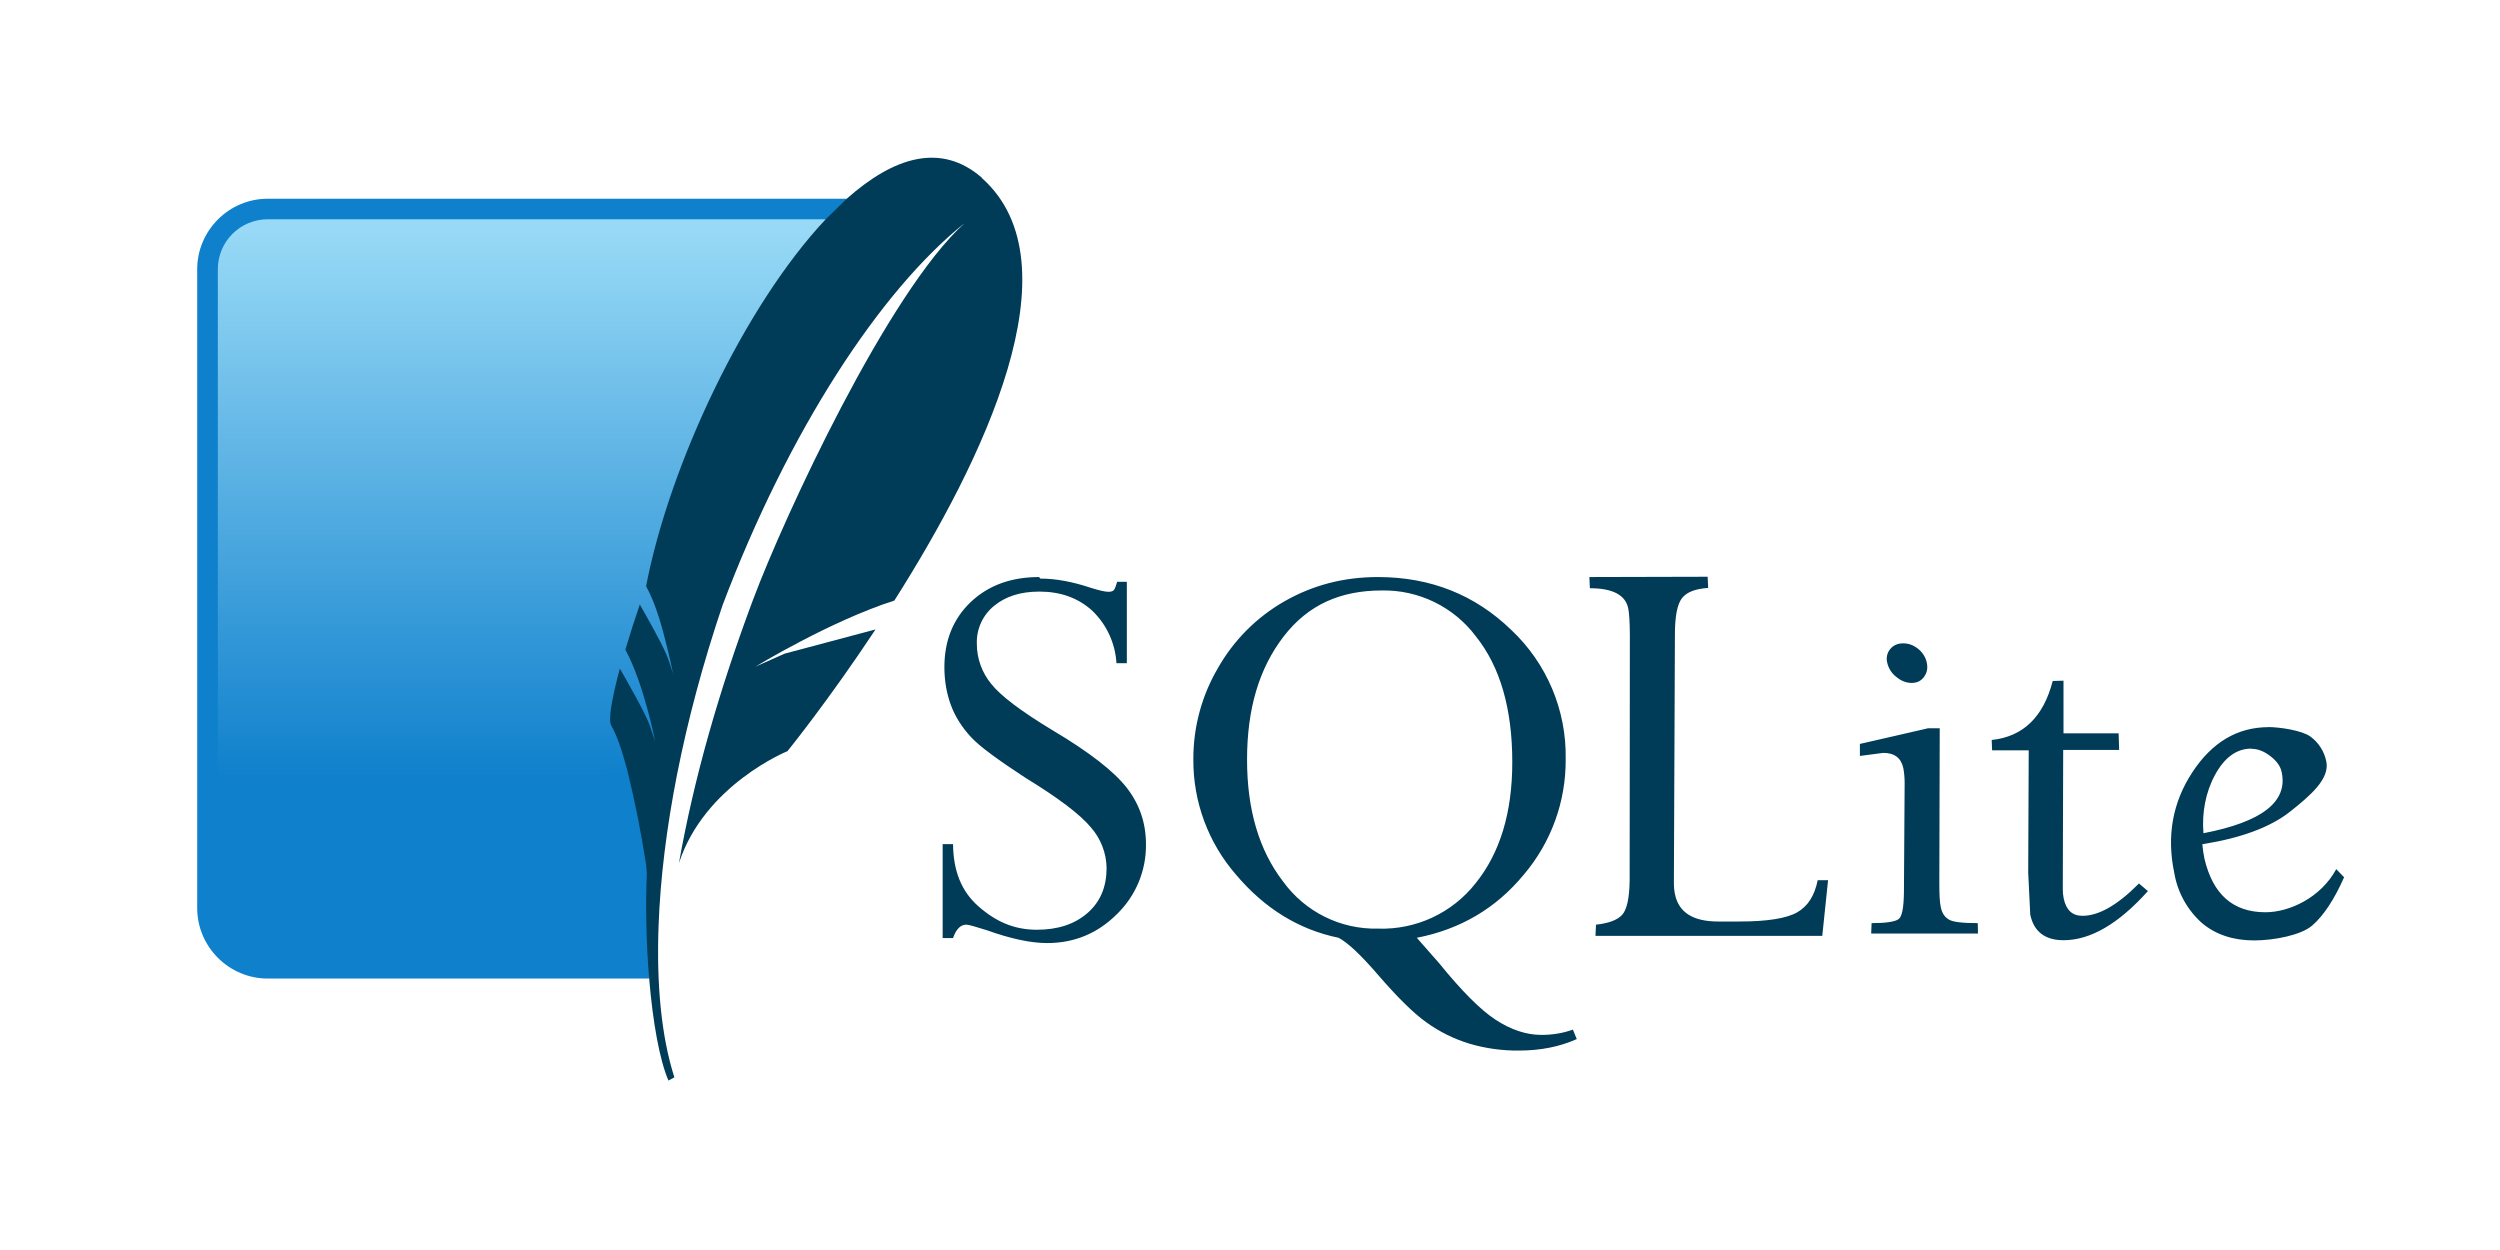
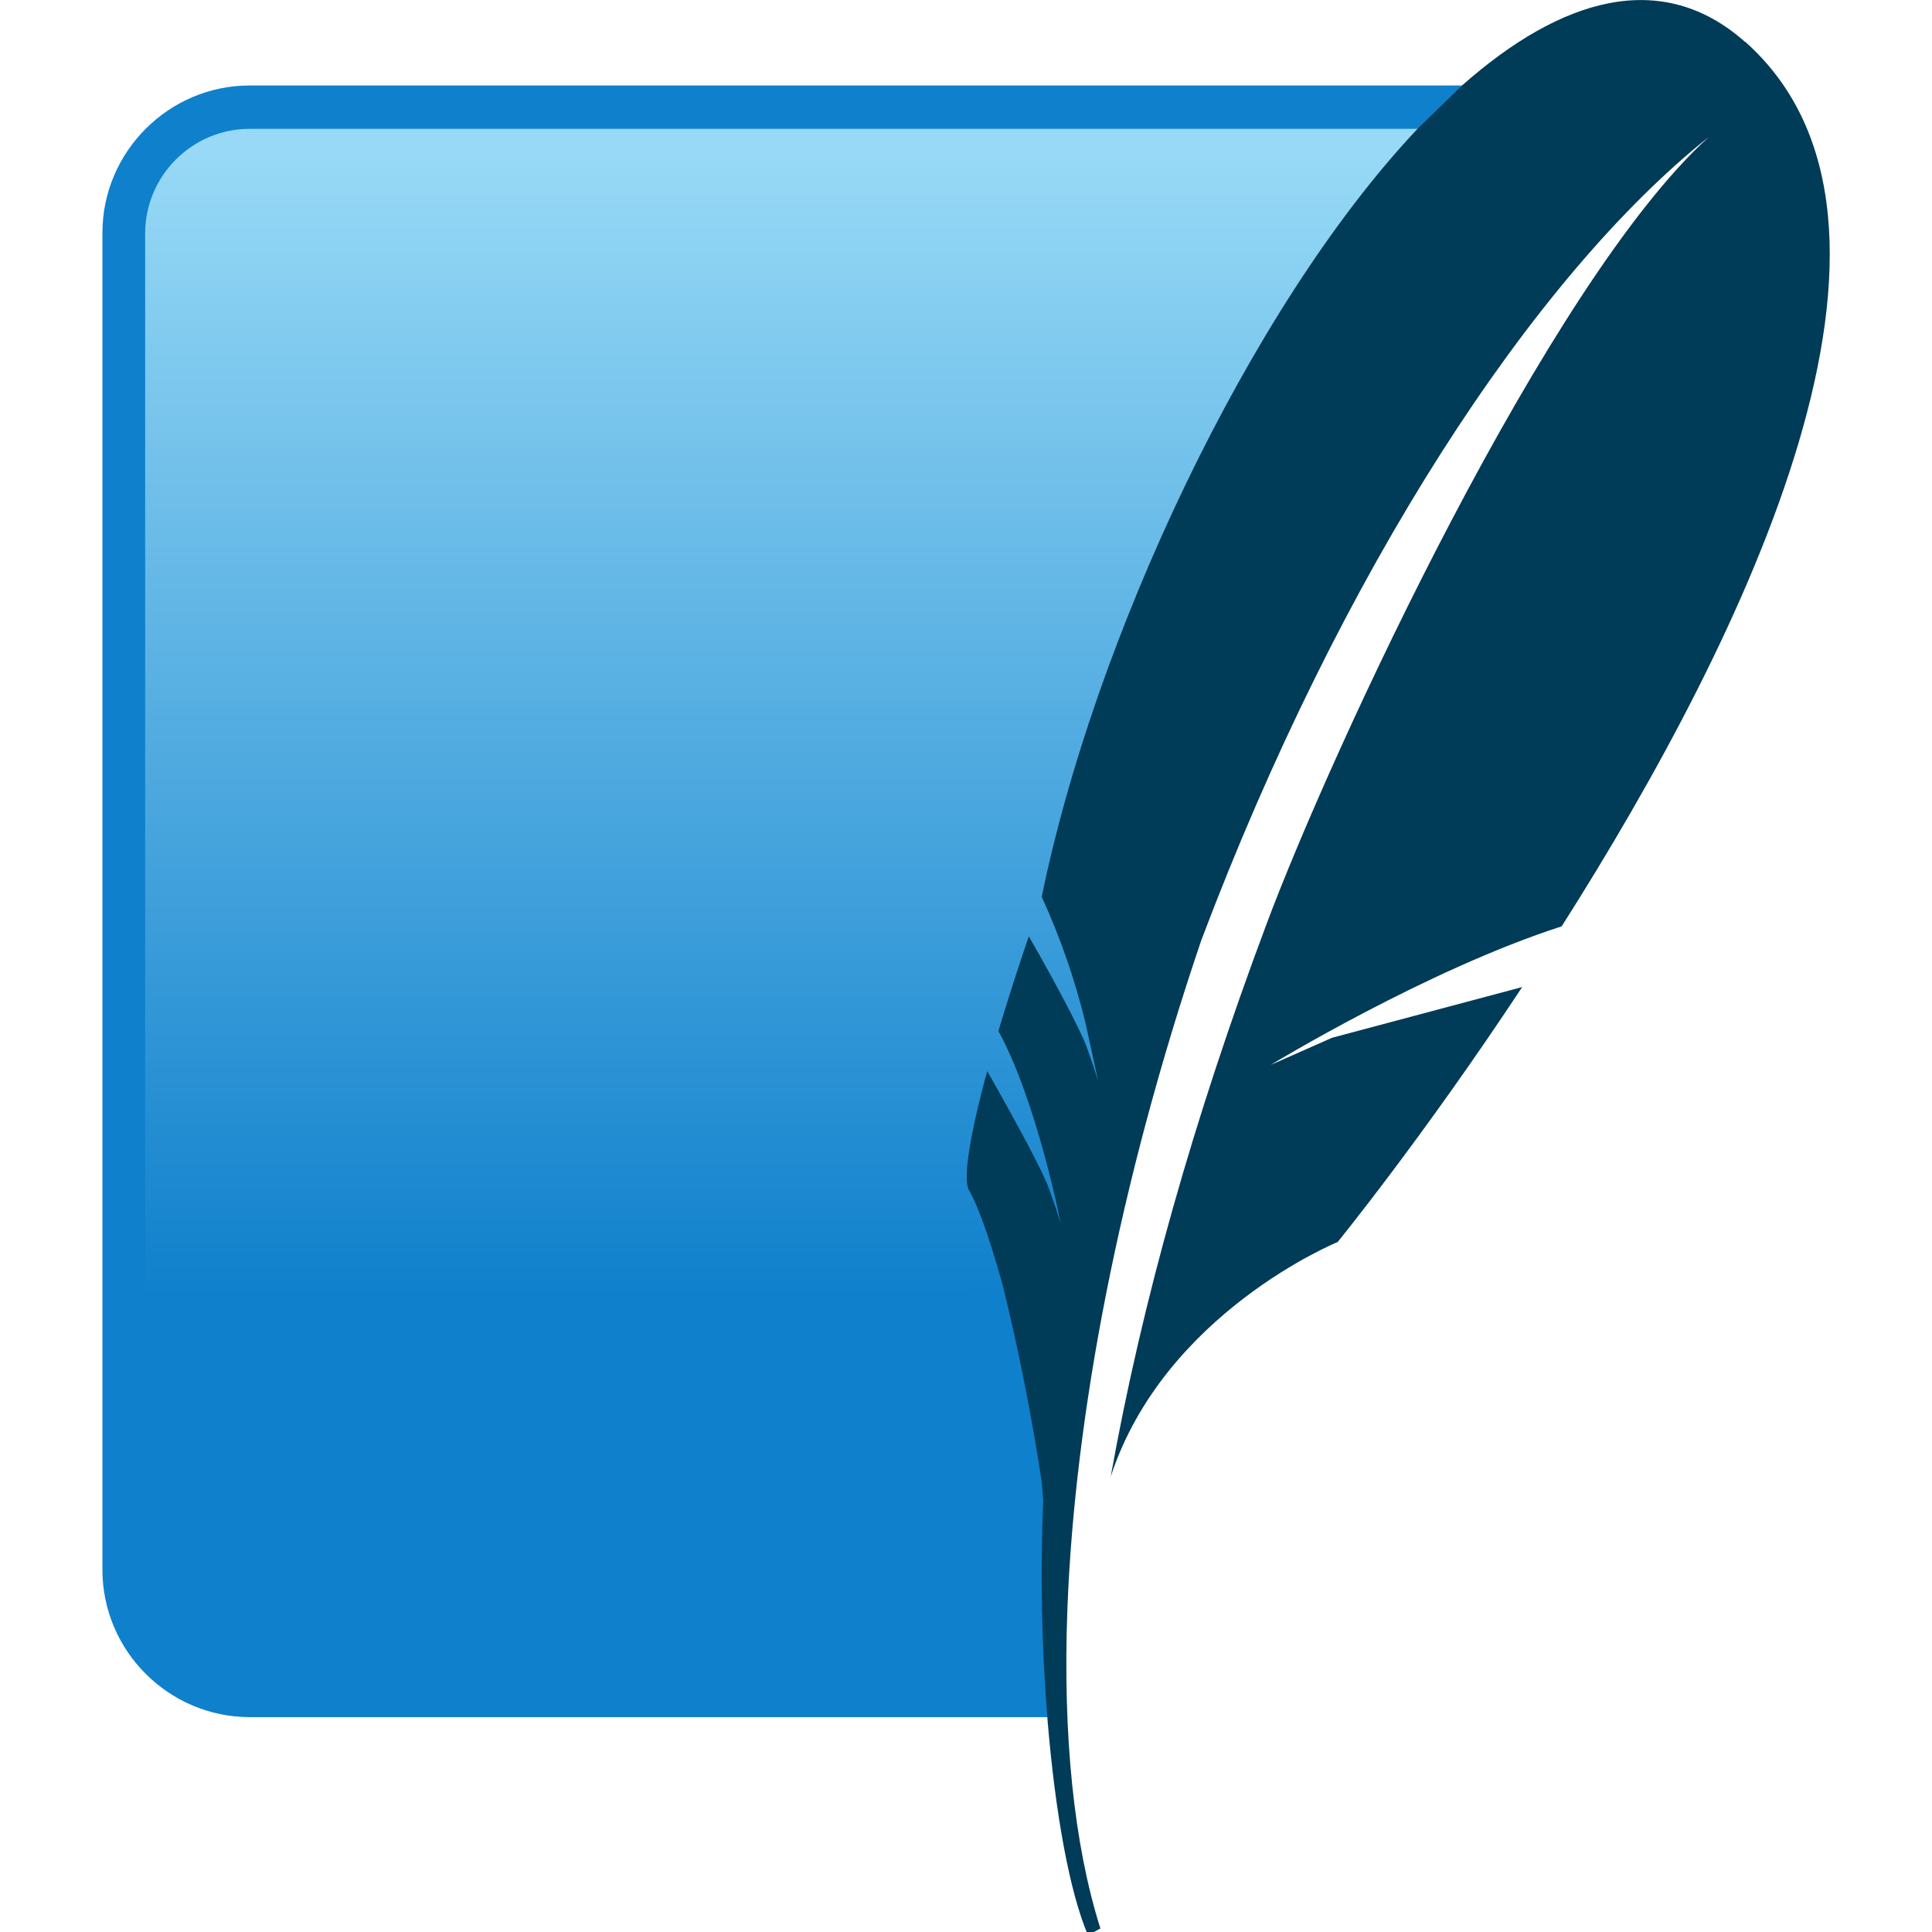
- <svg xmlns="http://www.w3.org/2000/svg" width="120" height="60" viewBox="0 0 24.576 12.291" preserveAspectRatio="xMidYMid">
+ <svg xmlns="http://www.w3.org/2000/svg" width="64" height="64" viewBox="0 0 6.554 6.555" preserveAspectRatio="xMidYMid">
  <defs>
-     <linearGradient x1="5.586" y1="2.286" x2="5.586" y2="8.117" id="A" gradientUnits="userSpaceOnUse">
+     <linearGradient x1="2.983" y1=".53" x2="2.983" y2="4.744" id="A" gradientUnits="userSpaceOnUse">
      <stop stop-color="#97d9f6" offset="0%" />
      <stop stop-color="#0f80cc" offset="92.024%" />
      <stop stop-color="#0f80cc" offset="100%" />
    </linearGradient>
  </defs>
-   <path d="M10.215 5.674c-.276 0-.5.082-.672.245s-.26.378-.26.64c0 .136.022.26.064.374s.11.22.198.315.268.225.535.4c.327.2.54.362.644.488a.62.62 0 0 1 .154.397c0 .185-.06.332-.186.443s-.293.166-.5.166c-.22 0-.4-.077-.574-.23s-.247-.357-.25-.612h-.102v.924h.102c.03-.088.074-.132.13-.132.027 0 .09.02.2.054.24.086.438.127.594.127.268 0 .496-.094.687-.284a.94.94 0 0 0 .286-.688c0-.208-.063-.393-.188-.554s-.366-.35-.728-.565c-.31-.187-.513-.34-.606-.458a.62.62 0 0 1-.141-.393.46.46 0 0 1 .17-.374c.113-.093.26-.14.445-.14.208 0 .38.062.518.186a.78.78 0 0 1 .24.518h.102v-.8h-.095c-.012.04-.022.067-.032.08s-.028.018-.055.018c-.033 0-.092-.014-.175-.04-.18-.06-.344-.09-.495-.09zm3.33 0c-.336 0-.64.08-.917.238a1.75 1.75 0 0 0-.656.658 1.76 1.76 0 0 0-.241.894 1.71 1.71 0 0 0 .42 1.137c.28.332.618.54 1.008.62.09.047.217.167.384.36.19.22.348.378.48.472a1.44 1.44 0 0 0 .422.209 1.66 1.66 0 0 0 .486.068c.212 0 .4-.037.57-.113l-.038-.093c-.097.035-.2.052-.31.052-.148 0-.297-.05-.447-.147s-.337-.285-.56-.56l-.218-.248c.428-.083.78-.29 1.053-.622a1.73 1.73 0 0 0 .411-1.134 1.7 1.7 0 0 0-.535-1.271c-.356-.345-.793-.52-1.312-.52zm2.08 0l.005.11c.224 0 .35.066.377.198.01.047.015.135.016.26l-.002 2.412c-.002.18-.028.295-.077.345s-.133.08-.254.093l-.005.11h2.23l.057-.547h-.102c-.03.15-.096.256-.202.316s-.295.09-.567.09h-.21c-.245 0-.386-.088-.424-.266a.56.56 0 0 1-.011-.114l.01-2.44c0-.18.023-.3.07-.36s.133-.092.257-.1l-.005-.11zm-2.044.132a1.13 1.13 0 0 1 .928.451c.24.3.358.714.358 1.237 0 .496-.12.892-.36 1.19a1.17 1.17 0 0 1-.96.447 1.12 1.12 0 0 1-.932-.461c-.238-.308-.356-.708-.356-1.2 0-.505.12-.9.36-1.212s.56-.452.964-.452zm5.13.52c-.054 0-.096.018-.127.055a.15.15 0 0 0-.03.136.24.24 0 0 0 .088.138c.047.04.098.06.152.06s.093-.02.122-.06.038-.085.027-.138-.04-.1-.084-.136-.094-.055-.147-.055zm1.47.37c-.092.356-.293.548-.6.58l.004.102h.36L19.94 8.58l.02.413c.035.167.145.252.327.252.264 0 .54-.16.83-.483l-.088-.075c-.21.212-.394.318-.556.318-.1 0-.16-.057-.184-.17a.43.43 0 0 1-.009-.097l.004-1.364h.55l-.005-.163h-.542v-.518zm2.122.454c-.307 0-.557.15-.75.445s-.253.625-.177.987a.85.85 0 0 0 .27.492c.136.116.31.173.515.173.192 0 .46-.05.572-.147s.217-.257.313-.474l-.077-.08c-.153.282-.462.424-.696.424-.32 0-.517-.176-.6-.526a1.279 1.279 0 0 1-.021-.143c.38-.06.67-.167.865-.322s.39-.32.354-.492a.4.4 0 0 0-.157-.245c-.083-.06-.3-.093-.42-.093zm-3.356.013l-.662.152v.118l.23-.03c.11 0 .176.05.197.15a.81.81 0 0 1 .013.139l-.007 1.082c-.002.15-.018.237-.052.263s-.123.04-.266.04l-.004.102h1.05l-.002-.102c-.146 0-.24-.01-.282-.034s-.07-.063-.082-.125c-.01-.045-.014-.122-.014-.23l.004-1.527h-.12zm3.188.2c.064 0 .126.025.188.073s.1.102.11.16c.06.288-.195.486-.77.597-.016-.2.02-.4.113-.572s.212-.26.358-.26z" fill="#003b57" />
-   <path d="M8.324 1.954H2.63c-.382 0-.694.312-.694.694v6.28c0 .382.312.694.694.694h3.75c-.043-1.866.595-5.487 1.944-7.666z" fill="#0f80cc" />
-   <path d="M8.117 2.156H2.63a.49.49 0 0 0-.491.491v5.82c1.243-.477 3.107-.888 4.397-.87.26-1.355 1.02-4 1.58-5.442z" fill="url(#A)" />
-   <path d="M9.652 1.748c-.4-.348-.862-.208-1.328.205l-.207.202C7.32 3.002 6.58 4.568 6.35 5.764c.1.182.16.413.206.6l.03.124.03.14s-.007-.027-.036-.112l-.02-.055a.638.638 0 0 0-.012-.03c-.052-.12-.196-.376-.26-.487a12.165 12.165 0 0 0-.142.444c.183.334.294.907.294.907s-.01-.037-.056-.167c-.04-.115-.244-.47-.292-.554-.082.304-.115.51-.085.56.057.097.112.264.16.448a10.41 10.41 0 0 1 .183.922l.007.085A8.46 8.46 0 0 0 6.38 9.62c.036.433.103.805.19 1.005l.058-.032c-.126-.392-.178-.907-.155-1.5.034-.907.243-2 .628-3.14.65-1.72 1.555-3.1 2.382-3.76-.754.68-1.774 2.884-2.08 3.7-.342.914-.584 1.77-.73 2.593.252-.77 1.067-1.1 1.067-1.1s.4-.493.866-1.197l-.893.238-.288.128s.735-.448 1.366-.65c.867-1.366 1.812-3.307.86-4.155" fill="#003b57" />
+   <path d="M4.96.29H.847c-.276 0-.5.226-.5.5v4.536c0 .276.226.5.5.5h2.71c-.03-1.348.43-3.964 1.404-5.54z" fill="#0f80cc" />
+   <path d="M4.81.437H.847c-.196 0-.355.16-.355.355v4.205c.898-.345 2.245-.642 3.177-.628A28.93 28.93 0 0 1 4.811.437z" fill="url(#A)" />
+   <path d="M5.92.142c-.282-.25-.623-.15-.96.148l-.15.146c-.576.61-1.1 1.742-1.276 2.607a2.38 2.38 0 0 1 .148.426l.022.1.022.102s-.005-.02-.026-.08l-.014-.04a.461.461 0 0 0-.009-.022c-.038-.087-.14-.272-.187-.352a8.789 8.789 0 0 0-.103.321c.132.242.212.656.212.656s-.007-.027-.04-.12c-.03-.083-.176-.34-.21-.4-.06.22-.083.368-.062.404.04.07.08.2.115.324a7.52 7.52 0 0 1 .132.666l.005.062a6.11 6.11 0 0 0 .015.75c.026.313.075.582.137.726l.042-.023c-.09-.284-.128-.655-.112-1.084.025-.655.175-1.445.454-2.268C4.548 1.938 5.2.94 5.798.464c-.545.492-1.282 2.084-1.502 2.673-.247.66-.422 1.28-.528 1.873.182-.556.77-.796.77-.796s.29-.356.626-.865l-.645.172-.208.092s.53-.323.987-.47c.627-.987 1.31-2.39.622-3.002" fill="#003b57" />
</svg>
